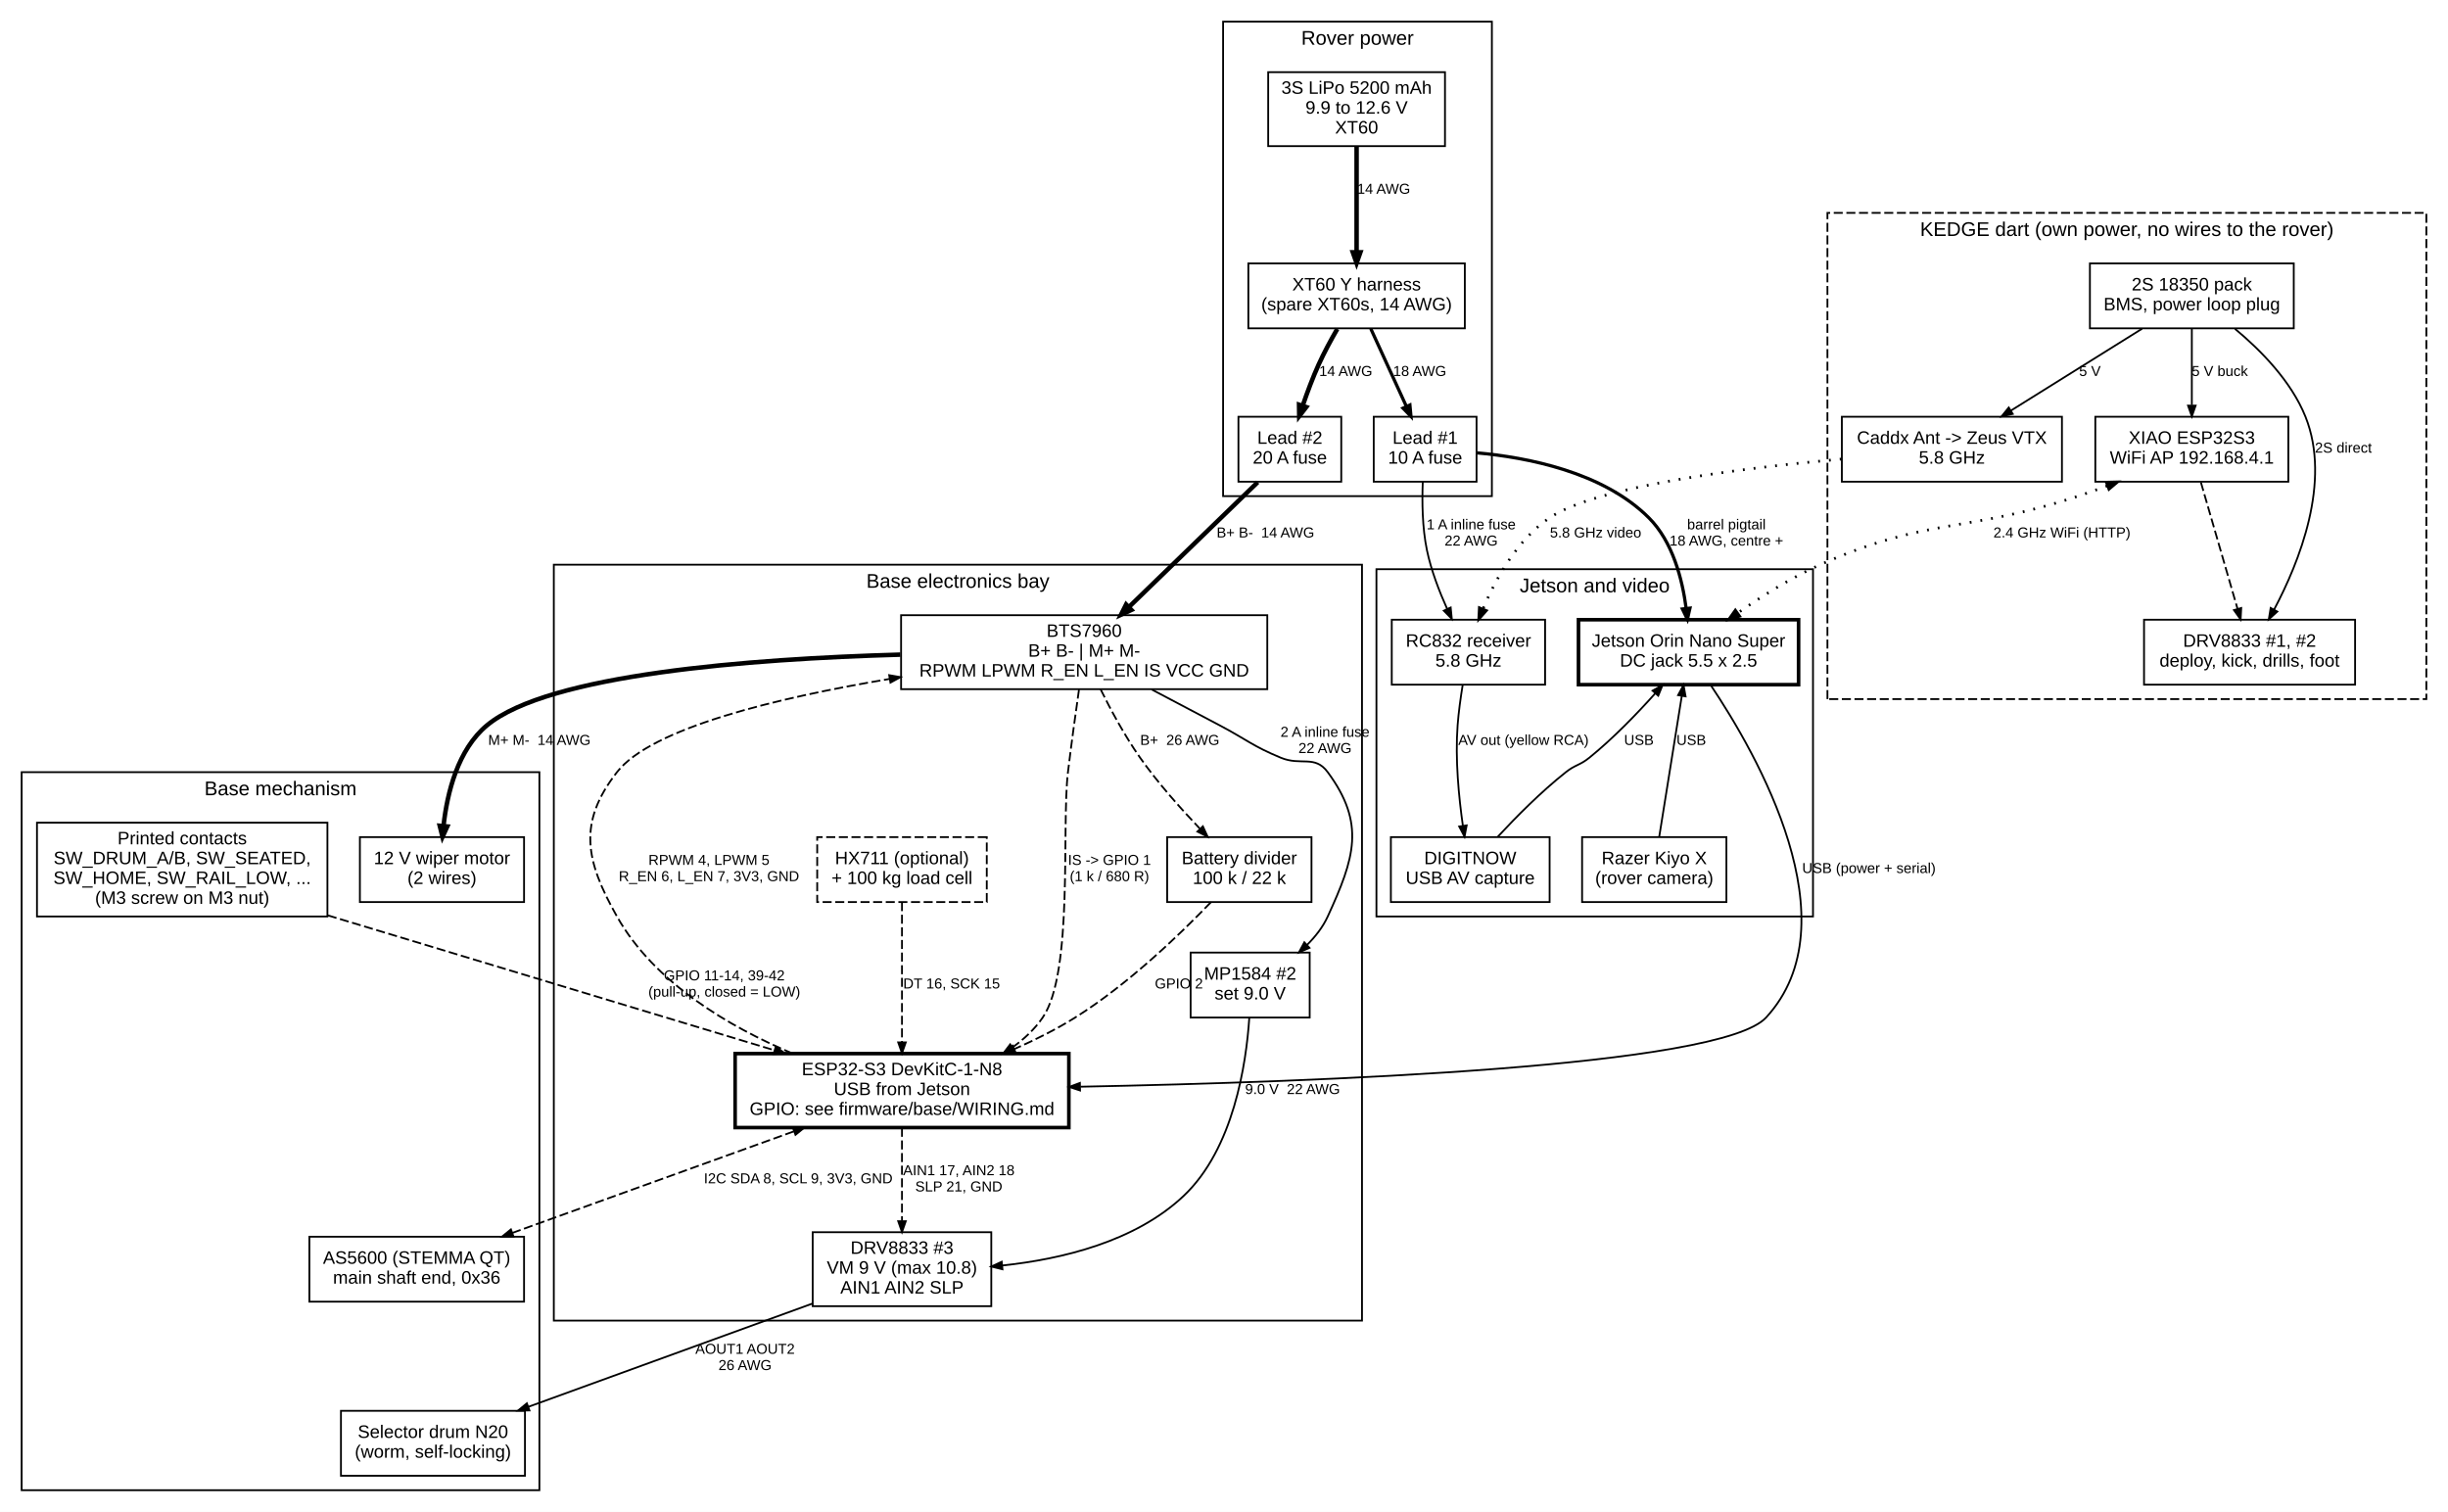
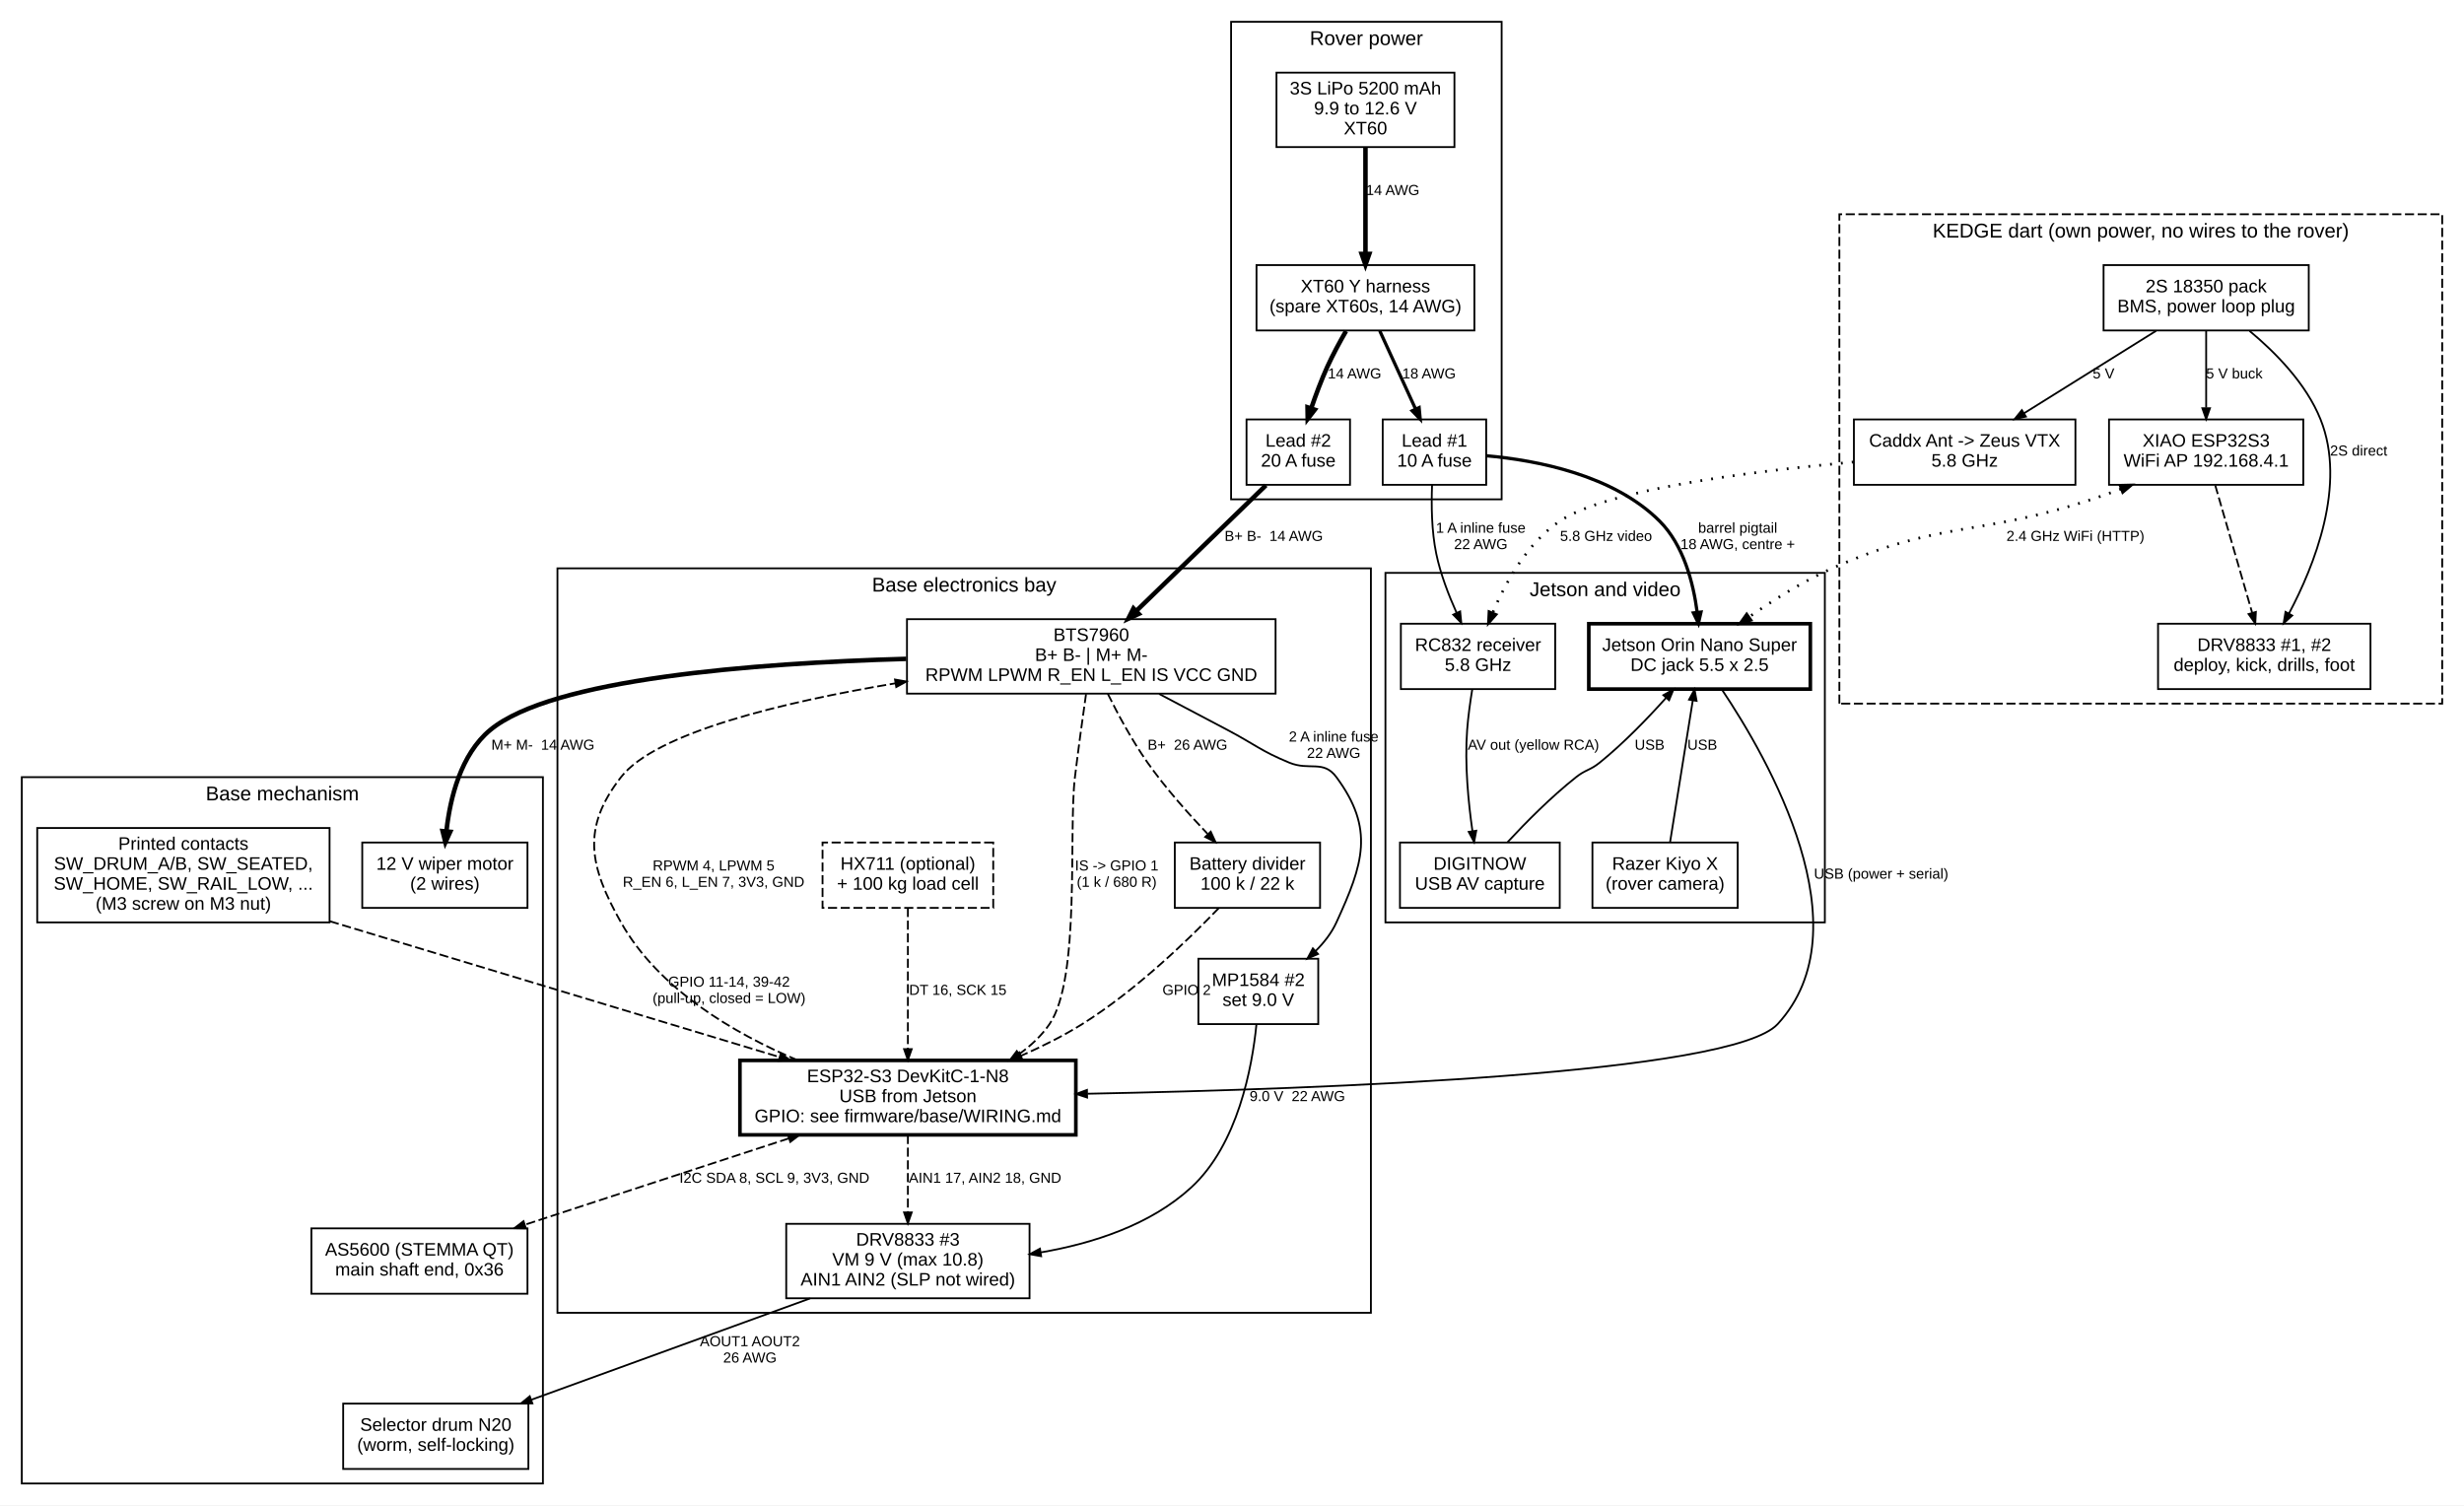
- <svg xmlns="http://www.w3.org/2000/svg" width="1357pt" height="838pt" viewBox="0.00 0.00 1357.00 838.00">
-   <g id="graph0" class="graph" transform="scale(1 1) rotate(0) translate(4 834)">
-     <polygon fill="white" stroke="transparent" points="-4,4 -4,-834 1353,-834 1353,4 -4,4" />
+ <svg xmlns="http://www.w3.org/2000/svg" width="1357pt" height="829pt" viewBox="0.00 0.00 1357.00 829.00">
+   <g id="graph0" class="graph" transform="scale(1 1) rotate(0) translate(4 825)">
+     <polygon fill="white" stroke="transparent" points="-4,4 -4,-825 1353,-825 1353,4 -4,4" />
    <g id="clust1" class="cluster">
-       <polygon fill="none" stroke="black" points="674,-559 674,-822 823,-822 823,-559 674,-559" />
-       <text text-anchor="middle" x="748.5" y="-809.2" font-family="Liberation Sans" font-size="11.00">Rover power</text>
+       <polygon fill="none" stroke="black" points="674,-550 674,-813 823,-813 823,-550 674,-550" />
+       <text text-anchor="middle" x="748.5" y="-800.2" font-family="Liberation Sans" font-size="11.00">Rover power</text>
    </g>
    <g id="clust2" class="cluster">
-       <polygon fill="none" stroke="black" points="303,-102 303,-521 751,-521 751,-102 303,-102" />
-       <text text-anchor="middle" x="527" y="-508.2" font-family="Liberation Sans" font-size="11.00">Base electronics bay</text>
+       <polygon fill="none" stroke="black" points="303,-102 303,-512 751,-512 751,-102 303,-102" />
+       <text text-anchor="middle" x="527" y="-499.2" font-family="Liberation Sans" font-size="11.00">Base electronics bay</text>
    </g>
    <g id="clust3" class="cluster">
-       <polygon fill="none" stroke="black" points="8,-8 8,-406 295,-406 295,-8 8,-8" />
-       <text text-anchor="middle" x="151.5" y="-393.2" font-family="Liberation Sans" font-size="11.00">Base mechanism</text>
+       <polygon fill="none" stroke="black" points="8,-8 8,-397 295,-397 295,-8 8,-8" />
+       <text text-anchor="middle" x="151.5" y="-384.2" font-family="Liberation Sans" font-size="11.00">Base mechanism</text>
    </g>
    <g id="clust4" class="cluster">
-       <polygon fill="none" stroke="black" points="759,-326 759,-518.5 1001,-518.5 1001,-326 759,-326" />
-       <text text-anchor="middle" x="880" y="-505.7" font-family="Liberation Sans" font-size="11.00">Jetson and video</text>
+       <polygon fill="none" stroke="black" points="759,-317 759,-509.5 1001,-509.5 1001,-317 759,-317" />
+       <text text-anchor="middle" x="880" y="-496.7" font-family="Liberation Sans" font-size="11.00">Jetson and video</text>
    </g>
    <g id="clust5" class="cluster">
-       <polygon fill="none" stroke="black" stroke-dasharray="5,2" points="1009,-446.5 1009,-716 1341,-716 1341,-446.5 1009,-446.5" />
-       <text text-anchor="middle" x="1175" y="-703.2" font-family="Liberation Sans" font-size="11.00">KEDGE dart (own power, no wires to the rover)</text>
+       <polygon fill="none" stroke="black" stroke-dasharray="5,2" points="1009,-437.5 1009,-707 1341,-707 1341,-437.5 1009,-437.5" />
+       <text text-anchor="middle" x="1175" y="-694.2" font-family="Liberation Sans" font-size="11.00">KEDGE dart (own power, no wires to the rover)</text>
    </g>
    <g id="node1" class="node">
-       <polygon fill="none" stroke="black" points="797,-794 699,-794 699,-753 797,-753 797,-794" />
-       <text text-anchor="middle" x="748" y="-782" font-family="Liberation Sans" font-size="10.00">3S LiPo 5200 mAh</text>
-       <text text-anchor="middle" x="748" y="-771" font-family="Liberation Sans" font-size="10.00">9.9 to 12.6 V</text>
-       <text text-anchor="middle" x="748" y="-760" font-family="Liberation Sans" font-size="10.00">XT60</text>
+       <polygon fill="none" stroke="black" points="797,-785 699,-785 699,-744 797,-744 797,-785" />
+       <text text-anchor="middle" x="748" y="-773" font-family="Liberation Sans" font-size="10.00">3S LiPo 5200 mAh</text>
+       <text text-anchor="middle" x="748" y="-762" font-family="Liberation Sans" font-size="10.00">9.9 to 12.6 V</text>
+       <text text-anchor="middle" x="748" y="-751" font-family="Liberation Sans" font-size="10.00">XT60</text>
    </g>
    <g id="node2" class="node">
-       <polygon fill="none" stroke="black" points="808,-688 688,-688 688,-652 808,-652 808,-688" />
-       <text text-anchor="middle" x="748" y="-673" font-family="Liberation Sans" font-size="10.00">XT60 Y harness</text>
-       <text text-anchor="middle" x="748" y="-662" font-family="Liberation Sans" font-size="10.00">(spare XT60s, 14 AWG)</text>
+       <polygon fill="none" stroke="black" points="808,-679 688,-679 688,-643 808,-643 808,-679" />
+       <text text-anchor="middle" x="748" y="-664" font-family="Liberation Sans" font-size="10.00">XT60 Y harness</text>
+       <text text-anchor="middle" x="748" y="-653" font-family="Liberation Sans" font-size="10.00">(spare XT60s, 14 AWG)</text>
    </g>
    <g id="edge1" class="edge">
-       <path fill="none" stroke="black" stroke-width="2.5" d="M748,-752.93C748,-736.2 748,-712.1 748,-694.37" />
-       <polygon fill="black" stroke="black" stroke-width="2.5" points="750.1,-694.15 748,-688.15 745.9,-694.15 750.1,-694.15" />
-       <text text-anchor="middle" x="763" y="-726.6" font-family="Liberation Sans" font-size="8.00">14 AWG</text>
+       <path fill="none" stroke="black" stroke-width="2.5" d="M748,-743.93C748,-727.2 748,-703.1 748,-685.37" />
+       <polygon fill="black" stroke="black" stroke-width="2.5" points="750.1,-685.15 748,-679.15 745.9,-685.15 750.1,-685.15" />
+       <text text-anchor="middle" x="763" y="-717.6" font-family="Liberation Sans" font-size="8.00">14 AWG</text>
    </g>
    <g id="node3" class="node">
-       <polygon fill="none" stroke="black" points="739.5,-603 682.5,-603 682.5,-567 739.5,-567 739.5,-603" />
-       <text text-anchor="middle" x="711" y="-588" font-family="Liberation Sans" font-size="10.00">Lead #2</text>
-       <text text-anchor="middle" x="711" y="-577" font-family="Liberation Sans" font-size="10.00">20 A fuse</text>
+       <polygon fill="none" stroke="black" points="739.5,-594 682.5,-594 682.5,-558 739.5,-558 739.5,-594" />
+       <text text-anchor="middle" x="711" y="-579" font-family="Liberation Sans" font-size="10.00">Lead #2</text>
+       <text text-anchor="middle" x="711" y="-568" font-family="Liberation Sans" font-size="10.00">20 A fuse</text>
    </g>
    <g id="edge2" class="edge">
-       <path fill="none" stroke="black" stroke-width="2.5" d="M737.29,-651.65C733.77,-645.56 729.99,-638.59 727,-632 723.73,-624.78 720.71,-616.68 718.19,-609.31" />
-       <polygon fill="black" stroke="black" stroke-width="2.5" points="720.09,-608.36 716.2,-603.33 716.1,-609.68 720.09,-608.36" />
-       <text text-anchor="middle" x="742" y="-625.6" font-family="Liberation Sans" font-size="8.00">14 AWG</text>
+       <path fill="none" stroke="black" stroke-width="2.5" d="M737.29,-642.65C733.77,-636.56 729.99,-629.59 727,-623 723.73,-615.78 720.71,-607.68 718.19,-600.31" />
+       <polygon fill="black" stroke="black" stroke-width="2.5" points="720.09,-599.36 716.2,-594.33 716.1,-600.68 720.09,-599.36" />
+       <text text-anchor="middle" x="742" y="-616.6" font-family="Liberation Sans" font-size="8.00">14 AWG</text>
    </g>
    <g id="node4" class="node">
-       <polygon fill="none" stroke="black" points="814.5,-603 757.5,-603 757.5,-567 814.5,-567 814.5,-603" />
-       <text text-anchor="middle" x="786" y="-588" font-family="Liberation Sans" font-size="10.00">Lead #1</text>
-       <text text-anchor="middle" x="786" y="-577" font-family="Liberation Sans" font-size="10.00">10 A fuse</text>
+       <polygon fill="none" stroke="black" points="814.5,-594 757.5,-594 757.5,-558 814.5,-558 814.5,-594" />
+       <text text-anchor="middle" x="786" y="-579" font-family="Liberation Sans" font-size="10.00">Lead #1</text>
+       <text text-anchor="middle" x="786" y="-568" font-family="Liberation Sans" font-size="10.00">10 A fuse</text>
    </g>
    <g id="edge3" class="edge">
-       <path fill="none" stroke="black" stroke-width="1.8" d="M755.87,-651.8C761.58,-639.34 769.35,-622.36 775.58,-608.77" />
-       <polygon fill="black" stroke="black" stroke-width="1.8" points="777.55,-609.51 778.14,-603.18 773.73,-607.76 777.55,-609.51" />
-       <text text-anchor="middle" x="783" y="-625.6" font-family="Liberation Sans" font-size="8.00">18 AWG</text>
+       <path fill="none" stroke="black" stroke-width="1.8" d="M755.87,-642.8C761.58,-630.34 769.35,-613.36 775.58,-599.77" />
+       <polygon fill="black" stroke="black" stroke-width="1.8" points="777.55,-600.51 778.14,-594.18 773.73,-598.76 777.55,-600.51" />
+       <text text-anchor="middle" x="783" y="-616.6" font-family="Liberation Sans" font-size="8.00">18 AWG</text>
    </g>
    <g id="node5" class="node">
-       <polygon fill="none" stroke="black" points="698.5,-493 495.5,-493 495.5,-452 698.5,-452 698.5,-493" />
-       <text text-anchor="middle" x="597" y="-481" font-family="Liberation Sans" font-size="10.00">BTS7960</text>
-       <text text-anchor="middle" x="597" y="-470" font-family="Liberation Sans" font-size="10.00">B+ B- | M+ M-</text>
-       <text text-anchor="middle" x="597" y="-459" font-family="Liberation Sans" font-size="10.00">RPWM LPWM R_EN L_EN IS VCC GND</text>
+       <polygon fill="none" stroke="black" points="698.5,-484 495.5,-484 495.5,-443 698.5,-443 698.5,-484" />
+       <text text-anchor="middle" x="597" y="-472" font-family="Liberation Sans" font-size="10.00">BTS7960</text>
+       <text text-anchor="middle" x="597" y="-461" font-family="Liberation Sans" font-size="10.00">B+ B- | M+ M-</text>
+       <text text-anchor="middle" x="597" y="-450" font-family="Liberation Sans" font-size="10.00">RPWM LPWM R_EN L_EN IS VCC GND</text>
    </g>
    <g id="edge4" class="edge">
-       <path fill="none" stroke="black" stroke-width="2.5" d="M693.19,-566.73C674.01,-548.15 643.37,-518.44 621.83,-497.57" />
-       <polygon fill="black" stroke="black" stroke-width="2.5" points="623.15,-495.92 617.38,-493.26 620.23,-498.94 623.15,-495.92" />
-       <text text-anchor="middle" x="697.5" y="-536.1" font-family="Liberation Sans" font-size="8.00">B+ B-  14 AWG</text>
+       <path fill="none" stroke="black" stroke-width="2.5" d="M693.19,-557.73C674.01,-539.15 643.37,-509.44 621.83,-488.57" />
+       <polygon fill="black" stroke="black" stroke-width="2.5" points="623.15,-486.92 617.38,-484.26 620.23,-489.94 623.15,-486.92" />
+       <text text-anchor="middle" x="697.5" y="-527.1" font-family="Liberation Sans" font-size="8.00">B+ B-  14 AWG</text>
    </g>
    <g id="node15" class="node">
-       <polygon fill="none" stroke="black" stroke-width="2" points="993,-490.5 871,-490.5 871,-454.5 993,-454.5 993,-490.5" />
-       <text text-anchor="middle" x="932" y="-475.5" font-family="Liberation Sans" font-size="10.00">Jetson Orin Nano Super</text>
-       <text text-anchor="middle" x="932" y="-464.5" font-family="Liberation Sans" font-size="10.00">DC jack 5.5 x 2.5</text>
+       <polygon fill="none" stroke="black" stroke-width="2" points="993,-481.5 871,-481.5 871,-445.5 993,-445.5 993,-481.5" />
+       <text text-anchor="middle" x="932" y="-466.5" font-family="Liberation Sans" font-size="10.00">Jetson Orin Nano Super</text>
+       <text text-anchor="middle" x="932" y="-455.5" font-family="Liberation Sans" font-size="10.00">DC jack 5.5 x 2.5</text>
    </g>
    <g id="edge9" class="edge">
-       <path fill="none" stroke="black" stroke-width="1.8" d="M814.51,-583.01C842.49,-580.51 884.57,-572.41 910,-547 923.23,-533.79 928.56,-512.96 930.68,-496.85" />
-       <polygon fill="black" stroke="black" stroke-width="1.8" points="932.79,-496.91 931.37,-490.71 928.62,-496.44 932.79,-496.91" />
-       <text text-anchor="middle" x="953" y="-540.6" font-family="Liberation Sans" font-size="8.00">barrel pigtail</text>
-       <text text-anchor="middle" x="953" y="-531.6" font-family="Liberation Sans" font-size="8.00">18 AWG, centre +</text>
+       <path fill="none" stroke="black" stroke-width="1.8" d="M814.51,-574.01C842.49,-571.51 884.57,-563.41 910,-538 923.23,-524.79 928.56,-503.96 930.68,-487.85" />
+       <polygon fill="black" stroke="black" stroke-width="1.8" points="932.79,-487.91 931.37,-481.71 928.62,-487.44 932.79,-487.91" />
+       <text text-anchor="middle" x="953" y="-531.6" font-family="Liberation Sans" font-size="8.00">barrel pigtail</text>
+       <text text-anchor="middle" x="953" y="-522.6" font-family="Liberation Sans" font-size="8.00">18 AWG, centre +</text>
    </g>
    <g id="node16" class="node">
-       <polygon fill="none" stroke="black" points="852.5,-490.5 767.5,-490.5 767.5,-454.5 852.5,-454.5 852.5,-490.5" />
-       <text text-anchor="middle" x="810" y="-475.5" font-family="Liberation Sans" font-size="10.00">RC832 receiver</text>
-       <text text-anchor="middle" x="810" y="-464.5" font-family="Liberation Sans" font-size="10.00">5.8 GHz</text>
+       <polygon fill="none" stroke="black" points="852.5,-481.5 767.5,-481.5 767.5,-445.5 852.5,-445.5 852.5,-481.5" />
+       <text text-anchor="middle" x="810" y="-466.5" font-family="Liberation Sans" font-size="10.00">RC832 receiver</text>
+       <text text-anchor="middle" x="810" y="-455.5" font-family="Liberation Sans" font-size="10.00">5.8 GHz</text>
    </g>
    <g id="edge10" class="edge">
-       <path fill="none" stroke="black" d="M784.69,-566.97C784.24,-556.01 784.39,-541.53 787,-529 789.31,-517.9 793.81,-506.23 798.21,-496.46" />
-       <polygon fill="black" stroke="black" points="800.15,-497.28 800.78,-490.95 796.34,-495.5 800.15,-497.28" />
-       <text text-anchor="middle" x="811.5" y="-540.6" font-family="Liberation Sans" font-size="8.00">1 A inline fuse</text>
-       <text text-anchor="middle" x="811.5" y="-531.6" font-family="Liberation Sans" font-size="8.00">22 AWG</text>
+       <path fill="none" stroke="black" d="M784.69,-557.97C784.24,-547.01 784.39,-532.53 787,-520 789.31,-508.9 793.81,-497.23 798.21,-487.46" />
+       <polygon fill="black" stroke="black" points="800.15,-488.28 800.78,-481.95 796.34,-486.5 800.15,-488.28" />
+       <text text-anchor="middle" x="811.5" y="-531.6" font-family="Liberation Sans" font-size="8.00">1 A inline fuse</text>
+       <text text-anchor="middle" x="811.5" y="-522.6" font-family="Liberation Sans" font-size="8.00">22 AWG</text>
    </g>
    <g id="node6" class="node">
-       <polygon fill="none" stroke="black" points="722,-306 656,-306 656,-270 722,-270 722,-306" />
-       <text text-anchor="middle" x="689" y="-291" font-family="Liberation Sans" font-size="10.00">MP1584 #2</text>
-       <text text-anchor="middle" x="689" y="-280" font-family="Liberation Sans" font-size="10.00">set 9.0 V</text>
+       <polygon fill="none" stroke="black" points="722,-297 656,-297 656,-261 722,-261 722,-297" />
+       <text text-anchor="middle" x="689" y="-282" font-family="Liberation Sans" font-size="10.00">MP1584 #2</text>
+       <text text-anchor="middle" x="689" y="-271" font-family="Liberation Sans" font-size="10.00">set 9.0 V</text>
    </g>
    <g id="edge6" class="edge">
-       <path fill="none" stroke="black" d="M634.39,-451.83C646.41,-445.5 659.77,-438.46 672,-432 687.12,-424.02 690.2,-420.54 706,-414 717.17,-409.37 724.82,-415.73 732,-406 753.12,-377.4 746.83,-358.32 732,-326 729.3,-320.11 725.14,-314.8 720.45,-310.16" />
-       <polygon fill="black" stroke="black" points="721.87,-308.61 716.03,-306.09 719.03,-311.7 721.87,-308.61" />
-       <text text-anchor="middle" x="730.5" y="-425.6" font-family="Liberation Sans" font-size="8.00">2 A inline fuse</text>
-       <text text-anchor="middle" x="730.5" y="-416.6" font-family="Liberation Sans" font-size="8.00">22 AWG</text>
+       <path fill="none" stroke="black" d="M634.39,-442.83C646.41,-436.5 659.77,-429.46 672,-423 687.12,-415.02 690.2,-411.54 706,-405 717.17,-400.37 724.82,-406.73 732,-397 753.12,-368.4 746.83,-349.32 732,-317 729.3,-311.11 725.14,-305.8 720.45,-301.16" />
+       <polygon fill="black" stroke="black" points="721.87,-299.61 716.03,-297.09 719.03,-302.7 721.87,-299.61" />
+       <text text-anchor="middle" x="730.5" y="-416.6" font-family="Liberation Sans" font-size="8.00">2 A inline fuse</text>
+       <text text-anchor="middle" x="730.5" y="-407.6" font-family="Liberation Sans" font-size="8.00">22 AWG</text>
    </g>
    <g id="node8" class="node">
-       <polygon fill="none" stroke="black" stroke-width="2" points="588.5,-250 403.5,-250 403.5,-209 588.5,-209 588.5,-250" />
-       <text text-anchor="middle" x="496" y="-238" font-family="Liberation Sans" font-size="10.00">ESP32-S3 DevKitC-1-N8</text>
-       <text text-anchor="middle" x="496" y="-227" font-family="Liberation Sans" font-size="10.00">USB from Jetson</text>
-       <text text-anchor="middle" x="496" y="-216" font-family="Liberation Sans" font-size="10.00">GPIO: see firmware/base/WIRING.md</text>
+       <polygon fill="none" stroke="black" stroke-width="2" points="588.5,-241 403.5,-241 403.5,-200 588.5,-200 588.5,-241" />
+       <text text-anchor="middle" x="496" y="-229" font-family="Liberation Sans" font-size="10.00">ESP32-S3 DevKitC-1-N8</text>
+       <text text-anchor="middle" x="496" y="-218" font-family="Liberation Sans" font-size="10.00">USB from Jetson</text>
+       <text text-anchor="middle" x="496" y="-207" font-family="Liberation Sans" font-size="10.00">GPIO: see firmware/base/WIRING.md</text>
    </g>
    <g id="edge17" class="edge">
-       <path fill="none" stroke="black" stroke-dasharray="5,2" d="M594.11,-451.75C592.25,-438.76 589.85,-421.39 588,-406 584.38,-375.83 591.21,-295.04 574,-270 569.55,-263.52 563.7,-258.05 557.21,-253.44" />
-       <polygon fill="black" stroke="black" points="558.3,-251.64 552.13,-250.08 555.98,-255.14 558.3,-251.64" />
-       <text text-anchor="middle" x="611" y="-354.6" font-family="Liberation Sans" font-size="8.00">IS -&gt; GPIO 1</text>
-       <text text-anchor="middle" x="611" y="-345.6" font-family="Liberation Sans" font-size="8.00">(1 k / 680 R)</text>
+       <path fill="none" stroke="black" stroke-dasharray="5,2" d="M594.11,-442.75C592.25,-429.76 589.85,-412.39 588,-397 584.38,-366.83 591.21,-286.04 574,-261 569.55,-254.52 563.7,-249.05 557.21,-244.44" />
+       <polygon fill="black" stroke="black" points="558.3,-242.64 552.13,-241.08 555.98,-246.14 558.3,-242.64" />
+       <text text-anchor="middle" x="611" y="-345.6" font-family="Liberation Sans" font-size="8.00">IS -&gt; GPIO 1</text>
+       <text text-anchor="middle" x="611" y="-336.6" font-family="Liberation Sans" font-size="8.00">(1 k / 680 R)</text>
    </g>
    <g id="node9" class="node">
-       <polygon fill="none" stroke="black" points="723,-370 643,-370 643,-334 723,-334 723,-370" />
-       <text text-anchor="middle" x="683" y="-355" font-family="Liberation Sans" font-size="10.00">Battery divider</text>
-       <text text-anchor="middle" x="683" y="-344" font-family="Liberation Sans" font-size="10.00">100 k / 22 k</text>
+       <polygon fill="none" stroke="black" points="723,-361 643,-361 643,-325 723,-325 723,-361" />
+       <text text-anchor="middle" x="683" y="-346" font-family="Liberation Sans" font-size="10.00">Battery divider</text>
+       <text text-anchor="middle" x="683" y="-335" font-family="Liberation Sans" font-size="10.00">100 k / 22 k</text>
    </g>
    <g id="edge11" class="edge">
-       <path fill="none" stroke="black" stroke-dasharray="5,2" d="M606.09,-451.92C611.76,-440.46 619.57,-425.96 628,-414 637.78,-400.13 650.35,-385.98 661.01,-374.8" />
-       <polygon fill="black" stroke="black" points="662.79,-375.97 665.44,-370.2 659.76,-373.06 662.79,-375.97" />
-       <text text-anchor="middle" x="650" y="-421.1" font-family="Liberation Sans" font-size="8.00">B+  26 AWG</text>
+       <path fill="none" stroke="black" stroke-dasharray="5,2" d="M606.09,-442.92C611.76,-431.46 619.57,-416.96 628,-405 637.78,-391.13 650.35,-376.98 661.01,-365.8" />
+       <polygon fill="black" stroke="black" points="662.79,-366.97 665.44,-361.2 659.76,-364.06 662.79,-366.97" />
+       <text text-anchor="middle" x="650" y="-412.1" font-family="Liberation Sans" font-size="8.00">B+  26 AWG</text>
    </g>
    <g id="node11" class="node">
-       <polygon fill="none" stroke="black" points="286.5,-370 195.5,-370 195.5,-334 286.5,-334 286.5,-370" />
-       <text text-anchor="middle" x="241" y="-355" font-family="Liberation Sans" font-size="10.00">12 V wiper motor</text>
-       <text text-anchor="middle" x="241" y="-344" font-family="Liberation Sans" font-size="10.00">(2 wires)</text>
+       <polygon fill="none" stroke="black" points="286.5,-361 195.5,-361 195.5,-325 286.5,-325 286.5,-361" />
+       <text text-anchor="middle" x="241" y="-346" font-family="Liberation Sans" font-size="10.00">12 V wiper motor</text>
+       <text text-anchor="middle" x="241" y="-335" font-family="Liberation Sans" font-size="10.00">(2 wires)</text>
    </g>
    <g id="edge5" class="edge">
-       <path fill="none" stroke="black" stroke-width="2.5" d="M495.1,-471.15C410.94,-468.77 299.99,-460.14 266,-432 249.72,-418.52 243.89,-394.48 241.88,-376.45" />
-       <polygon fill="black" stroke="black" stroke-width="2.5" points="243.94,-375.9 241.3,-370.11 239.76,-376.28 243.94,-375.9" />
-       <text text-anchor="middle" x="295" y="-421.1" font-family="Liberation Sans" font-size="8.00">M+ M-  14 AWG</text>
+       <path fill="none" stroke="black" stroke-width="2.5" d="M495.1,-462.15C410.94,-459.77 299.99,-451.14 266,-423 249.72,-409.52 243.89,-385.48 241.88,-367.45" />
+       <polygon fill="black" stroke="black" stroke-width="2.5" points="243.94,-366.9 241.3,-361.11 239.76,-367.28 243.94,-366.9" />
+       <text text-anchor="middle" x="295" y="-412.1" font-family="Liberation Sans" font-size="8.00">M+ M-  14 AWG</text>
    </g>
    <g id="node7" class="node">
-       <polygon fill="none" stroke="black" points="545.5,-151 446.5,-151 446.5,-110 545.5,-110 545.5,-151" />
+       <polygon fill="none" stroke="black" points="563,-151 429,-151 429,-110 563,-110 563,-151" />
      <text text-anchor="middle" x="496" y="-139" font-family="Liberation Sans" font-size="10.00">DRV8833 #3</text>
      <text text-anchor="middle" x="496" y="-128" font-family="Liberation Sans" font-size="10.00">VM 9 V (max 10.8)</text>
-       <text text-anchor="middle" x="496" y="-117" font-family="Liberation Sans" font-size="10.00">AIN1 AIN2 SLP</text>
+       <text text-anchor="middle" x="496" y="-117" font-family="Liberation Sans" font-size="10.00">AIN1 AIN2 (SLP not wired)</text>
    </g>
    <g id="edge7" class="edge">
-       <path fill="none" stroke="black" d="M688.51,-269.72C686.82,-244.35 679.86,-197.22 652,-171 625.18,-145.77 584.63,-136.05 551.59,-132.55" />
-       <polygon fill="black" stroke="black" points="551.69,-130.45 545.52,-131.97 551.29,-134.63 551.69,-130.45" />
-       <text text-anchor="middle" x="712.5" y="-227.6" font-family="Liberation Sans" font-size="8.00">9.0 V  22 AWG</text>
+       <path fill="none" stroke="black" d="M687.96,-260.84C685.59,-237.15 677.77,-194.67 652,-171 629.62,-150.45 598.1,-140.23 569.24,-135.27" />
+       <polygon fill="black" stroke="black" points="569.39,-133.17 563.13,-134.29 568.72,-137.31 569.39,-133.17" />
+       <text text-anchor="middle" x="710.5" y="-218.6" font-family="Liberation Sans" font-size="8.00">9.0 V  22 AWG</text>
    </g>
    <g id="node12" class="node">
      <polygon fill="none" stroke="black" points="287,-52 185,-52 185,-16 287,-16 287,-52" />
      <text text-anchor="middle" x="236" y="-37" font-family="Liberation Sans" font-size="10.00">Selector drum N20</text>
      <text text-anchor="middle" x="236" y="-26" font-family="Liberation Sans" font-size="10.00">(worm, self-locking)</text>
    </g>
    <g id="edge8" class="edge">
-       <path fill="none" stroke="black" d="M446.48,-111.5C401.41,-95.12 335.06,-71 288.94,-54.24" />
-       <polygon fill="black" stroke="black" points="289.5,-52.21 283.14,-52.13 288.06,-56.16 289.5,-52.21" />
+       <path fill="none" stroke="black" d="M442.13,-109.92C397.15,-93.57 333.39,-70.4 288.73,-54.16" />
+       <polygon fill="black" stroke="black" points="289.19,-52.1 282.83,-52.02 287.75,-56.04 289.19,-52.1" />
      <text text-anchor="middle" x="409" y="-83.6" font-family="Liberation Sans" font-size="8.00">AOUT1 AOUT2</text>
      <text text-anchor="middle" x="409" y="-74.6" font-family="Liberation Sans" font-size="8.00">26 AWG</text>
    </g>
    <g id="edge16" class="edge">
-       <path fill="none" stroke="black" stroke-dasharray="5,2" d="M435.33,-250.07C400.14,-264.91 358.79,-289.15 338,-326 320.53,-356.97 316.16,-377.95 338,-406 357.05,-430.46 426.83,-447.24 489.17,-457.68" />
-       <polygon fill="black" stroke="black" points="488.91,-459.77 495.18,-458.68 489.6,-455.63 488.91,-459.77" />
-       <text text-anchor="middle" x="389" y="-354.6" font-family="Liberation Sans" font-size="8.00">RPWM 4, LPWM 5</text>
-       <text text-anchor="middle" x="389" y="-345.6" font-family="Liberation Sans" font-size="8.00">R_EN 6, L_EN 7, 3V3, GND</text>
+       <path fill="none" stroke="black" stroke-dasharray="5,2" d="M435.33,-241.07C400.14,-255.91 358.79,-280.15 338,-317 320.53,-347.97 316.16,-368.95 338,-397 357.05,-421.46 426.83,-438.24 489.17,-448.68" />
+       <polygon fill="black" stroke="black" points="488.91,-450.77 495.18,-449.68 489.6,-446.63 488.91,-450.77" />
+       <text text-anchor="middle" x="389" y="-345.6" font-family="Liberation Sans" font-size="8.00">RPWM 4, LPWM 5</text>
+       <text text-anchor="middle" x="389" y="-336.6" font-family="Liberation Sans" font-size="8.00">R_EN 6, L_EN 7, 3V3, GND</text>
    </g>
    <g id="edge19" class="edge">
-       <path fill="none" stroke="black" stroke-dasharray="5,2" d="M496,-208.87C496,-194.01 496,-173.47 496,-157.29" />
-       <polygon fill="black" stroke="black" points="498.1,-157.1 496,-151.1 493.9,-157.1 498.1,-157.1" />
-       <text text-anchor="middle" x="527.5" y="-182.6" font-family="Liberation Sans" font-size="8.00">AIN1 17, AIN2 18</text>
-       <text text-anchor="middle" x="527.5" y="-173.6" font-family="Liberation Sans" font-size="8.00">SLP 21, GND</text>
+       <path fill="none" stroke="black" stroke-dasharray="5,2" d="M496,-199.97C496,-187.41 496,-170.95 496,-157.32" />
+       <polygon fill="black" stroke="black" points="498.1,-157.28 496,-151.28 493.9,-157.28 498.1,-157.28" />
+       <text text-anchor="middle" x="538.5" y="-173.6" font-family="Liberation Sans" font-size="8.00">AIN1 17, AIN2 18, GND</text>
    </g>
    <g id="node13" class="node">
      <polygon fill="none" stroke="black" points="286.5,-148.5 167.5,-148.5 167.5,-112.5 286.5,-112.5 286.5,-148.5" />
      <text text-anchor="middle" x="227" y="-133.5" font-family="Liberation Sans" font-size="10.00">AS5600 (STEMMA QT)</text>
      <text text-anchor="middle" x="227" y="-122.5" font-family="Liberation Sans" font-size="10.00">main shaft end, 0x36</text>
    </g>
    <g id="edge20" class="edge">
-       <path fill="none" stroke="black" stroke-dasharray="5,2" d="M436.03,-206.88C389.23,-190 324.84,-166.78 279.93,-150.59" />
-       <polygon fill="black" stroke="black" points="435.53,-208.93 441.89,-208.99 436.96,-204.98 435.53,-208.93" />
-       <polygon fill="black" stroke="black" points="280.64,-148.61 274.28,-148.55 279.21,-152.56 280.64,-148.61" />
-       <text text-anchor="middle" x="438.5" y="-178.1" font-family="Liberation Sans" font-size="8.00">I2C SDA 8, SCL 9, 3V3, GND</text>
+       <path fill="none" stroke="black" stroke-dasharray="5,2" d="M430.42,-198.05C386.04,-183.53 327.93,-164.52 285.19,-150.54" />
+       <polygon fill="black" stroke="black" points="429.94,-200.1 436.3,-199.97 431.25,-196.11 429.94,-200.1" />
+       <polygon fill="black" stroke="black" points="285.62,-148.47 279.26,-148.6 284.31,-152.46 285.62,-148.47" />
+       <text text-anchor="middle" x="422.5" y="-173.6" font-family="Liberation Sans" font-size="8.00">I2C SDA 8, SCL 9, 3V3, GND</text>
    </g>
    <g id="edge18" class="edge">
-       <path fill="none" stroke="black" stroke-dasharray="5,2" d="M667.27,-333.93C650.13,-316.12 621.23,-288.28 592,-270 581.56,-263.47 569.86,-257.61 558.3,-252.54" />
-       <polygon fill="black" stroke="black" points="558.99,-250.55 552.65,-250.1 557.33,-254.4 558.99,-250.55" />
-       <text text-anchor="middle" x="649.5" y="-286.1" font-family="Liberation Sans" font-size="8.00">GPIO 2</text>
+       <path fill="none" stroke="black" stroke-dasharray="5,2" d="M667.27,-324.93C650.13,-307.12 621.23,-279.28 592,-261 581.56,-254.47 569.86,-248.61 558.3,-243.54" />
+       <polygon fill="black" stroke="black" points="558.99,-241.55 552.65,-241.1 557.33,-245.4 558.99,-241.55" />
+       <text text-anchor="middle" x="649.5" y="-277.1" font-family="Liberation Sans" font-size="8.00">GPIO 2</text>
    </g>
    <g id="node10" class="node">
-       <polygon fill="none" stroke="black" stroke-dasharray="5,2" points="543,-370 449,-370 449,-334 543,-334 543,-370" />
-       <text text-anchor="middle" x="496" y="-355" font-family="Liberation Sans" font-size="10.00">HX711 (optional)</text>
-       <text text-anchor="middle" x="496" y="-344" font-family="Liberation Sans" font-size="10.00">+ 100 kg load cell</text>
+       <polygon fill="none" stroke="black" stroke-dasharray="5,2" points="543,-361 449,-361 449,-325 543,-325 543,-361" />
+       <text text-anchor="middle" x="496" y="-346" font-family="Liberation Sans" font-size="10.00">HX711 (optional)</text>
+       <text text-anchor="middle" x="496" y="-335" font-family="Liberation Sans" font-size="10.00">+ 100 kg load cell</text>
    </g>
    <g id="edge22" class="edge">
-       <path fill="none" stroke="black" stroke-dasharray="5,2" d="M496,-333.99C496,-313.74 496,-279.72 496,-256.25" />
-       <polygon fill="black" stroke="black" points="498.1,-256.22 496,-250.22 493.9,-256.22 498.1,-256.22" />
-       <text text-anchor="middle" x="523.5" y="-286.1" font-family="Liberation Sans" font-size="8.00">DT 16, SCK 15</text>
+       <path fill="none" stroke="black" stroke-dasharray="5,2" d="M496,-324.99C496,-304.74 496,-270.72 496,-247.25" />
+       <polygon fill="black" stroke="black" points="498.1,-247.22 496,-241.22 493.9,-247.22 498.1,-247.22" />
+       <text text-anchor="middle" x="523.5" y="-277.1" font-family="Liberation Sans" font-size="8.00">DT 16, SCK 15</text>
    </g>
    <g id="node14" class="node">
-       <polygon fill="none" stroke="black" points="177.5,-378 16.5,-378 16.5,-326 177.5,-326 177.5,-378" />
-       <text text-anchor="middle" x="97" y="-366" font-family="Liberation Sans" font-size="10.00">Printed contacts</text>
-       <text text-anchor="middle" x="97" y="-355" font-family="Liberation Sans" font-size="10.00">SW_DRUM_A/B, SW_SEATED,</text>
-       <text text-anchor="middle" x="97" y="-344" font-family="Liberation Sans" font-size="10.00">SW_HOME, SW_RAIL_LOW, ...</text>
-       <text text-anchor="middle" x="97" y="-333" font-family="Liberation Sans" font-size="10.00">(M3 screw on M3 nut)</text>
+       <polygon fill="none" stroke="black" points="177.5,-369 16.5,-369 16.5,-317 177.5,-317 177.5,-369" />
+       <text text-anchor="middle" x="97" y="-357" font-family="Liberation Sans" font-size="10.00">Printed contacts</text>
+       <text text-anchor="middle" x="97" y="-346" font-family="Liberation Sans" font-size="10.00">SW_DRUM_A/B, SW_SEATED,</text>
+       <text text-anchor="middle" x="97" y="-335" font-family="Liberation Sans" font-size="10.00">SW_HOME, SW_RAIL_LOW, ...</text>
+       <text text-anchor="middle" x="97" y="-324" font-family="Liberation Sans" font-size="10.00">(M3 screw on M3 nut)</text>
    </g>
    <g id="edge21" class="edge">
-       <path fill="none" stroke="black" stroke-dasharray="5,2" d="M177.74,-326.62C250.39,-304.68 356.07,-272.76 425.41,-251.82" />
-       <polygon fill="black" stroke="black" points="426.04,-253.82 431.17,-250.08 424.82,-249.8 426.04,-253.82" />
-       <text text-anchor="middle" x="397.5" y="-290.6" font-family="Liberation Sans" font-size="8.00">GPIO 11-14, 39-42</text>
-       <text text-anchor="middle" x="397.5" y="-281.6" font-family="Liberation Sans" font-size="8.00">(pull-up, closed = LOW)</text>
+       <path fill="none" stroke="black" stroke-dasharray="5,2" d="M177.74,-317.62C250.39,-295.68 356.07,-263.76 425.41,-242.82" />
+       <polygon fill="black" stroke="black" points="426.04,-244.82 431.17,-241.08 424.82,-240.8 426.04,-244.82" />
+       <text text-anchor="middle" x="397.5" y="-281.6" font-family="Liberation Sans" font-size="8.00">GPIO 11-14, 39-42</text>
+       <text text-anchor="middle" x="397.5" y="-272.6" font-family="Liberation Sans" font-size="8.00">(pull-up, closed = LOW)</text>
    </g>
    <g id="edge12" class="edge">
-       <path fill="none" stroke="black" d="M944.23,-454.35C969.96,-416.01 1023.46,-322.62 975,-270 949.82,-242.66 727.67,-234.24 594.92,-231.65" />
-       <polygon fill="black" stroke="black" points="594.7,-229.55 588.66,-231.53 594.62,-233.75 594.7,-229.55" />
-       <text text-anchor="middle" x="1032" y="-350.1" font-family="Liberation Sans" font-size="8.00">USB (power + serial)</text>
+       <path fill="none" stroke="black" d="M944.23,-445.35C969.96,-407.01 1023.46,-313.62 975,-261 949.82,-233.66 727.67,-225.24 594.92,-222.65" />
+       <polygon fill="black" stroke="black" points="594.7,-220.55 588.66,-222.53 594.62,-224.75 594.7,-220.55" />
+       <text text-anchor="middle" x="1032" y="-341.1" font-family="Liberation Sans" font-size="8.00">USB (power + serial)</text>
    </g>
    <g id="node17" class="node">
-       <polygon fill="none" stroke="black" points="855,-370 767,-370 767,-334 855,-334 855,-370" />
-       <text text-anchor="middle" x="811" y="-355" font-family="Liberation Sans" font-size="10.00">DIGITNOW</text>
-       <text text-anchor="middle" x="811" y="-344" font-family="Liberation Sans" font-size="10.00">USB AV capture</text>
+       <polygon fill="none" stroke="black" points="855,-361 767,-361 767,-325 855,-325 855,-361" />
+       <text text-anchor="middle" x="811" y="-346" font-family="Liberation Sans" font-size="10.00">DIGITNOW</text>
+       <text text-anchor="middle" x="811" y="-335" font-family="Liberation Sans" font-size="10.00">USB AV capture</text>
    </g>
    <g id="edge13" class="edge">
-       <path fill="none" stroke="black" d="M913.47,-449.58C903.32,-438.26 890.16,-424.64 877,-414 871.72,-409.74 869.32,-410.21 864,-406 850.32,-395.19 836.44,-381.18 826.32,-370.27" />
-       <polygon fill="black" stroke="black" points="912.07,-451.17 917.62,-454.27 915.22,-448.38 912.07,-451.17" />
-       <text text-anchor="middle" x="904.5" y="-421.1" font-family="Liberation Sans" font-size="8.00">USB</text>
+       <path fill="none" stroke="black" d="M913.47,-440.58C903.32,-429.26 890.16,-415.64 877,-405 871.72,-400.74 869.32,-401.21 864,-397 850.32,-386.19 836.44,-372.18 826.32,-361.27" />
+       <polygon fill="black" stroke="black" points="912.07,-442.17 917.62,-445.27 915.22,-439.38 912.07,-442.17" />
+       <text text-anchor="middle" x="904.5" y="-412.1" font-family="Liberation Sans" font-size="8.00">USB</text>
    </g>
    <g id="node18" class="node">
-       <polygon fill="none" stroke="black" points="953,-370 873,-370 873,-334 953,-334 953,-370" />
-       <text text-anchor="middle" x="913" y="-355" font-family="Liberation Sans" font-size="10.00">Razer Kiyo X</text>
-       <text text-anchor="middle" x="913" y="-344" font-family="Liberation Sans" font-size="10.00">(rover camera)</text>
+       <polygon fill="none" stroke="black" points="953,-361 873,-361 873,-325 953,-325 953,-361" />
+       <text text-anchor="middle" x="913" y="-346" font-family="Liberation Sans" font-size="10.00">Razer Kiyo X</text>
+       <text text-anchor="middle" x="913" y="-335" font-family="Liberation Sans" font-size="10.00">(rover camera)</text>
    </g>
    <g id="edge14" class="edge">
-       <path fill="none" stroke="black" d="M928.25,-448.13C924.58,-425.21 919.06,-390.8 915.77,-370.25" />
-       <polygon fill="black" stroke="black" points="926.21,-448.68 929.24,-454.27 930.36,-448.01 926.21,-448.68" />
-       <text text-anchor="middle" x="933.5" y="-421.1" font-family="Liberation Sans" font-size="8.00">USB</text>
+       <path fill="none" stroke="black" d="M928.25,-439.13C924.58,-416.21 919.06,-381.8 915.77,-361.25" />
+       <polygon fill="black" stroke="black" points="926.21,-439.68 929.24,-445.27 930.36,-439.01 926.21,-439.68" />
+       <text text-anchor="middle" x="933.5" y="-412.1" font-family="Liberation Sans" font-size="8.00">USB</text>
    </g>
    <g id="edge15" class="edge">
-       <path fill="none" stroke="black" d="M806.8,-454.26C805.68,-447.36 804.55,-439.33 804,-432 802.58,-413.21 804.68,-391.94 806.94,-376.2" />
-       <polygon fill="black" stroke="black" points="809.02,-376.5 807.84,-370.25 804.87,-375.87 809.02,-376.5" />
-       <text text-anchor="middle" x="840.5" y="-421.1" font-family="Liberation Sans" font-size="8.00">AV out (yellow RCA)</text>
+       <path fill="none" stroke="black" d="M806.8,-445.26C805.68,-438.36 804.55,-430.33 804,-423 802.58,-404.21 804.68,-382.94 806.94,-367.2" />
+       <polygon fill="black" stroke="black" points="809.02,-367.5 807.84,-361.25 804.87,-366.87 809.02,-367.5" />
+       <text text-anchor="middle" x="840.5" y="-412.1" font-family="Liberation Sans" font-size="8.00">AV out (yellow RCA)</text>
    </g>
    <g id="node19" class="node">
-       <polygon fill="none" stroke="black" points="1267.5,-688 1154.5,-688 1154.5,-652 1267.5,-652 1267.5,-688" />
-       <text text-anchor="middle" x="1211" y="-673" font-family="Liberation Sans" font-size="10.00">2S 18350 pack</text>
-       <text text-anchor="middle" x="1211" y="-662" font-family="Liberation Sans" font-size="10.00">BMS, power loop plug</text>
+       <polygon fill="none" stroke="black" points="1267.5,-679 1154.5,-679 1154.5,-643 1267.5,-643 1267.5,-679" />
+       <text text-anchor="middle" x="1211" y="-664" font-family="Liberation Sans" font-size="10.00">2S 18350 pack</text>
+       <text text-anchor="middle" x="1211" y="-653" font-family="Liberation Sans" font-size="10.00">BMS, power loop plug</text>
    </g>
    <g id="node20" class="node">
-       <polygon fill="none" stroke="black" points="1264.5,-603 1157.5,-603 1157.5,-567 1264.5,-567 1264.5,-603" />
-       <text text-anchor="middle" x="1211" y="-588" font-family="Liberation Sans" font-size="10.00">XIAO ESP32S3</text>
-       <text text-anchor="middle" x="1211" y="-577" font-family="Liberation Sans" font-size="10.00">WiFi AP 192.168.4.1</text>
+       <polygon fill="none" stroke="black" points="1264.5,-594 1157.5,-594 1157.5,-558 1264.5,-558 1264.5,-594" />
+       <text text-anchor="middle" x="1211" y="-579" font-family="Liberation Sans" font-size="10.00">XIAO ESP32S3</text>
+       <text text-anchor="middle" x="1211" y="-568" font-family="Liberation Sans" font-size="10.00">WiFi AP 192.168.4.1</text>
    </g>
    <g id="edge23" class="edge">
-       <path fill="none" stroke="black" d="M1211,-651.8C1211,-639.56 1211,-622.96 1211,-609.5" />
-       <polygon fill="black" stroke="black" points="1213.1,-609.18 1211,-603.18 1208.9,-609.18 1213.1,-609.18" />
-       <text text-anchor="middle" x="1226.5" y="-625.6" font-family="Liberation Sans" font-size="8.00">5 V buck</text>
+       <path fill="none" stroke="black" d="M1211,-642.8C1211,-630.56 1211,-613.96 1211,-600.5" />
+       <polygon fill="black" stroke="black" points="1213.1,-600.18 1211,-594.18 1208.9,-600.18 1213.1,-600.18" />
+       <text text-anchor="middle" x="1226.5" y="-616.6" font-family="Liberation Sans" font-size="8.00">5 V buck</text>
    </g>
    <g id="node21" class="node">
-       <polygon fill="none" stroke="black" points="1301.5,-490.5 1184.5,-490.5 1184.5,-454.5 1301.5,-454.5 1301.5,-490.5" />
-       <text text-anchor="middle" x="1243" y="-475.5" font-family="Liberation Sans" font-size="10.00">DRV8833 #1, #2</text>
-       <text text-anchor="middle" x="1243" y="-464.5" font-family="Liberation Sans" font-size="10.00">deploy, kick, drills, foot</text>
+       <polygon fill="none" stroke="black" points="1301.5,-481.5 1184.5,-481.5 1184.5,-445.5 1301.5,-445.5 1301.5,-481.5" />
+       <text text-anchor="middle" x="1243" y="-466.5" font-family="Liberation Sans" font-size="10.00">DRV8833 #1, #2</text>
+       <text text-anchor="middle" x="1243" y="-455.5" font-family="Liberation Sans" font-size="10.00">deploy, kick, drills, foot</text>
    </g>
    <g id="edge24" class="edge">
-       <path fill="none" stroke="black" d="M1234.91,-651.74C1249.21,-639.86 1266.11,-622.7 1274,-603 1288.45,-566.94 1270.57,-522.42 1256.58,-496.08" />
-       <polygon fill="black" stroke="black" points="1258.39,-495.01 1253.67,-490.75 1254.7,-497.02 1258.39,-495.01" />
-       <text text-anchor="middle" x="1295" y="-583.1" font-family="Liberation Sans" font-size="8.00">2S direct</text>
+       <path fill="none" stroke="black" d="M1234.91,-642.74C1249.21,-630.86 1266.11,-613.7 1274,-594 1288.45,-557.94 1270.57,-513.42 1256.58,-487.08" />
+       <polygon fill="black" stroke="black" points="1258.39,-486.01 1253.67,-481.75 1254.7,-488.02 1258.39,-486.01" />
+       <text text-anchor="middle" x="1295" y="-574.1" font-family="Liberation Sans" font-size="8.00">2S direct</text>
    </g>
    <g id="node22" class="node">
-       <polygon fill="none" stroke="black" points="1139,-603 1017,-603 1017,-567 1139,-567 1139,-603" />
-       <text text-anchor="middle" x="1078" y="-588" font-family="Liberation Sans" font-size="10.00">Caddx Ant -&gt; Zeus VTX</text>
-       <text text-anchor="middle" x="1078" y="-577" font-family="Liberation Sans" font-size="10.00">5.8 GHz</text>
+       <polygon fill="none" stroke="black" points="1139,-594 1017,-594 1017,-558 1139,-558 1139,-594" />
+       <text text-anchor="middle" x="1078" y="-579" font-family="Liberation Sans" font-size="10.00">Caddx Ant -&gt; Zeus VTX</text>
+       <text text-anchor="middle" x="1078" y="-568" font-family="Liberation Sans" font-size="10.00">5.8 GHz</text>
    </g>
    <g id="edge26" class="edge">
-       <path fill="none" stroke="black" d="M1183.44,-651.8C1162.31,-638.61 1133.08,-620.37 1110.75,-606.44" />
-       <polygon fill="black" stroke="black" points="1111.72,-604.57 1105.52,-603.18 1109.5,-608.13 1111.72,-604.57" />
-       <text text-anchor="middle" x="1154.5" y="-625.6" font-family="Liberation Sans" font-size="8.00">5 V</text>
+       <path fill="none" stroke="black" d="M1183.44,-642.8C1162.31,-629.61 1133.08,-611.37 1110.75,-597.44" />
+       <polygon fill="black" stroke="black" points="1111.72,-595.57 1105.52,-594.18 1109.5,-599.13 1111.72,-595.57" />
+       <text text-anchor="middle" x="1154.5" y="-616.6" font-family="Liberation Sans" font-size="8.00">5 V</text>
    </g>
    <g id="edge28" class="edge">
-       <path fill="none" stroke="black" stroke-width="1.5" stroke-dasharray="1,5" d="M1164.09,-564.68C1158.7,-562.67 1153.25,-560.73 1148,-559 1085.55,-538.39 1065.09,-547.71 1005,-521 989.02,-513.9 972.58,-503.52 959.36,-494.27" />
-       <polygon fill="black" stroke="black" stroke-width="1.5" points="1163.56,-566.73 1169.91,-566.89 1165.05,-562.8 1163.56,-566.73" />
-       <polygon fill="black" stroke="black" stroke-width="1.5" points="960.38,-492.42 954.27,-490.66 957.95,-495.85 960.38,-492.42" />
-       <text text-anchor="middle" x="1139" y="-536.1" font-family="Liberation Sans" font-size="8.00">2.4 GHz WiFi (HTTP)</text>
+       <path fill="none" stroke="black" stroke-width="1.5" stroke-dasharray="1,5" d="M1164.09,-555.68C1158.7,-553.67 1153.25,-551.73 1148,-550 1085.55,-529.39 1065.09,-538.71 1005,-512 989.02,-504.9 972.58,-494.52 959.36,-485.27" />
+       <polygon fill="black" stroke="black" stroke-width="1.5" points="1163.56,-557.73 1169.91,-557.89 1165.05,-553.8 1163.56,-557.73" />
+       <polygon fill="black" stroke="black" stroke-width="1.5" points="960.38,-483.42 954.27,-481.66 957.95,-486.85 960.38,-483.42" />
+       <text text-anchor="middle" x="1139" y="-527.1" font-family="Liberation Sans" font-size="8.00">2.4 GHz WiFi (HTTP)</text>
    </g>
    <g id="edge25" class="edge">
-       <path fill="none" stroke="black" stroke-dasharray="5,2" d="M1216,-566.73C1221.47,-547.84 1230.27,-517.46 1236.33,-496.54" />
-       <polygon fill="black" stroke="black" points="1238.38,-496.99 1238.04,-490.64 1234.35,-495.82 1238.38,-496.99" />
+       <path fill="none" stroke="black" stroke-dasharray="5,2" d="M1216,-557.73C1221.47,-538.84 1230.27,-508.46 1236.33,-487.54" />
+       <polygon fill="black" stroke="black" points="1238.38,-487.99 1238.04,-481.64 1234.35,-486.82 1238.38,-487.99" />
    </g>
    <g id="edge27" class="edge">
-       <path fill="none" stroke="black" stroke-width="1.5" stroke-dasharray="1,5" d="M1016.82,-579.55C960.13,-574.42 880.79,-564.38 855,-547 837.21,-535.01 825.23,-513.39 818.13,-496.69" />
-       <polygon fill="black" stroke="black" stroke-width="1.5" points="819.94,-495.56 815.74,-490.79 816.05,-497.14 819.94,-495.56" />
-       <text text-anchor="middle" x="880.5" y="-536.1" font-family="Liberation Sans" font-size="8.00">5.8 GHz video</text>
+       <path fill="none" stroke="black" stroke-width="1.5" stroke-dasharray="1,5" d="M1016.82,-570.55C960.13,-565.42 880.79,-555.38 855,-538 837.21,-526.01 825.23,-504.39 818.13,-487.69" />
+       <polygon fill="black" stroke="black" stroke-width="1.5" points="819.94,-486.56 815.74,-481.79 816.05,-488.14 819.94,-486.56" />
+       <text text-anchor="middle" x="880.5" y="-527.1" font-family="Liberation Sans" font-size="8.00">5.8 GHz video</text>
    </g>
  </g>
</svg>
